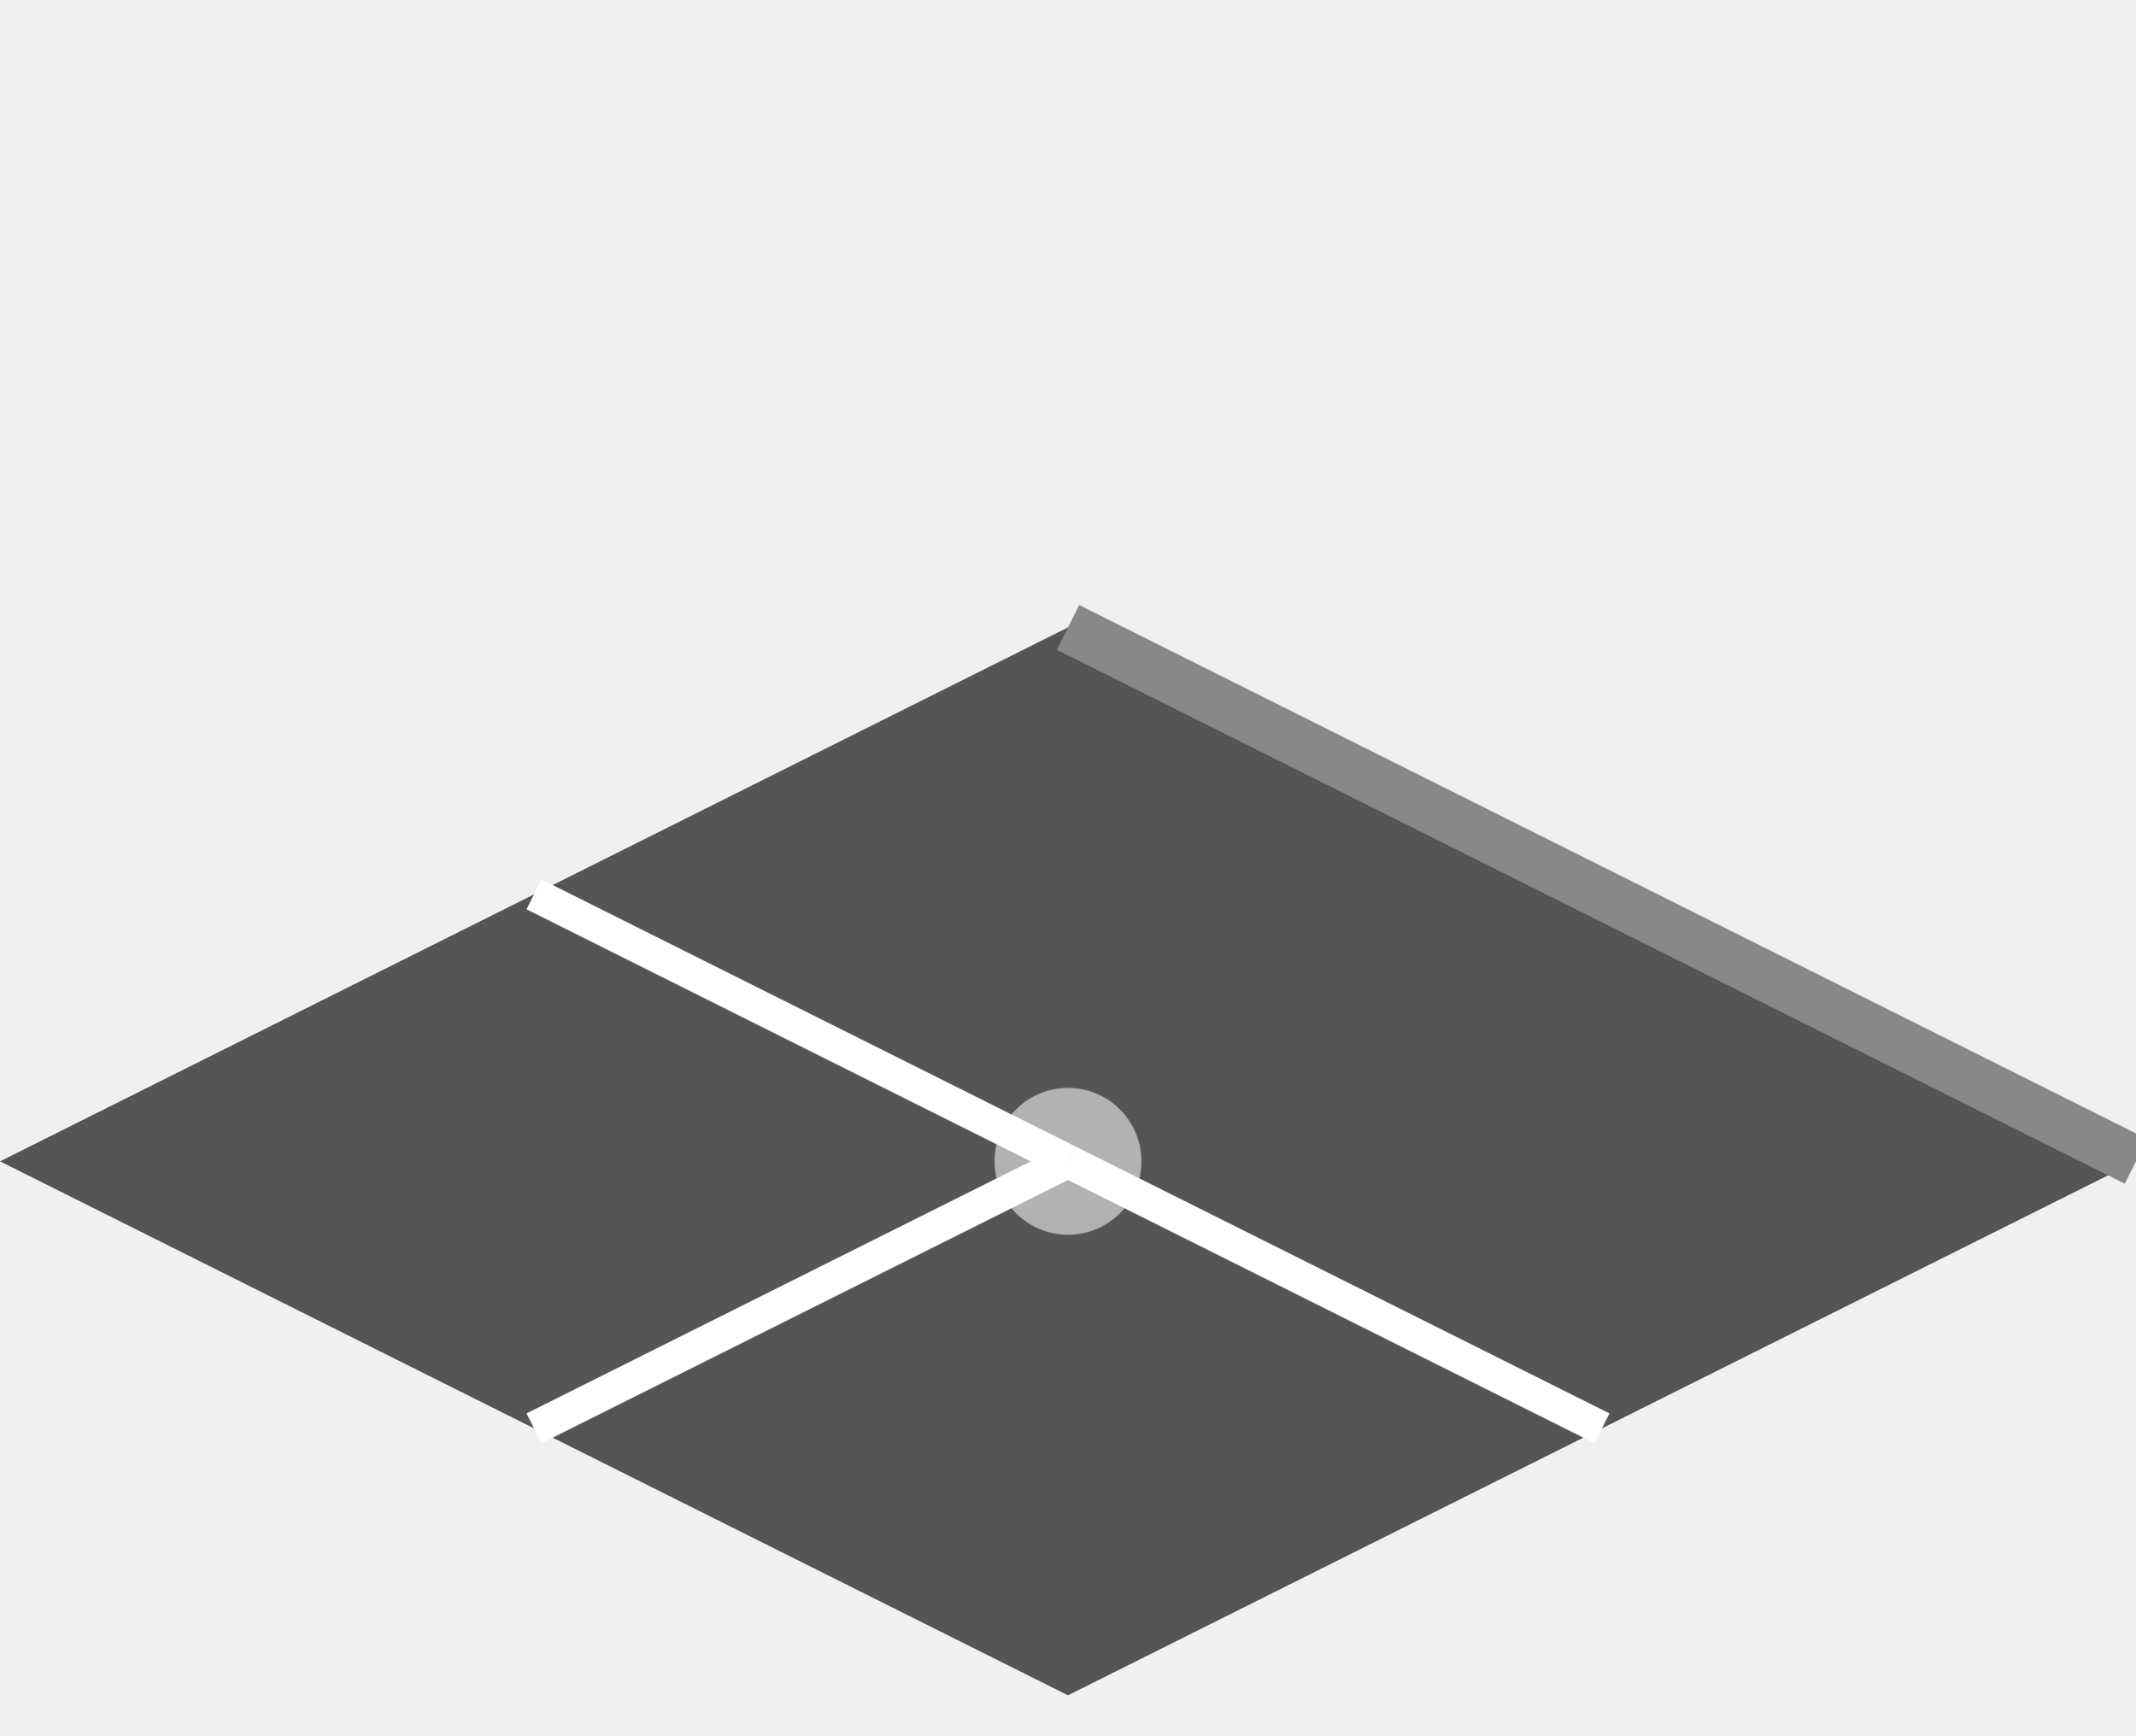
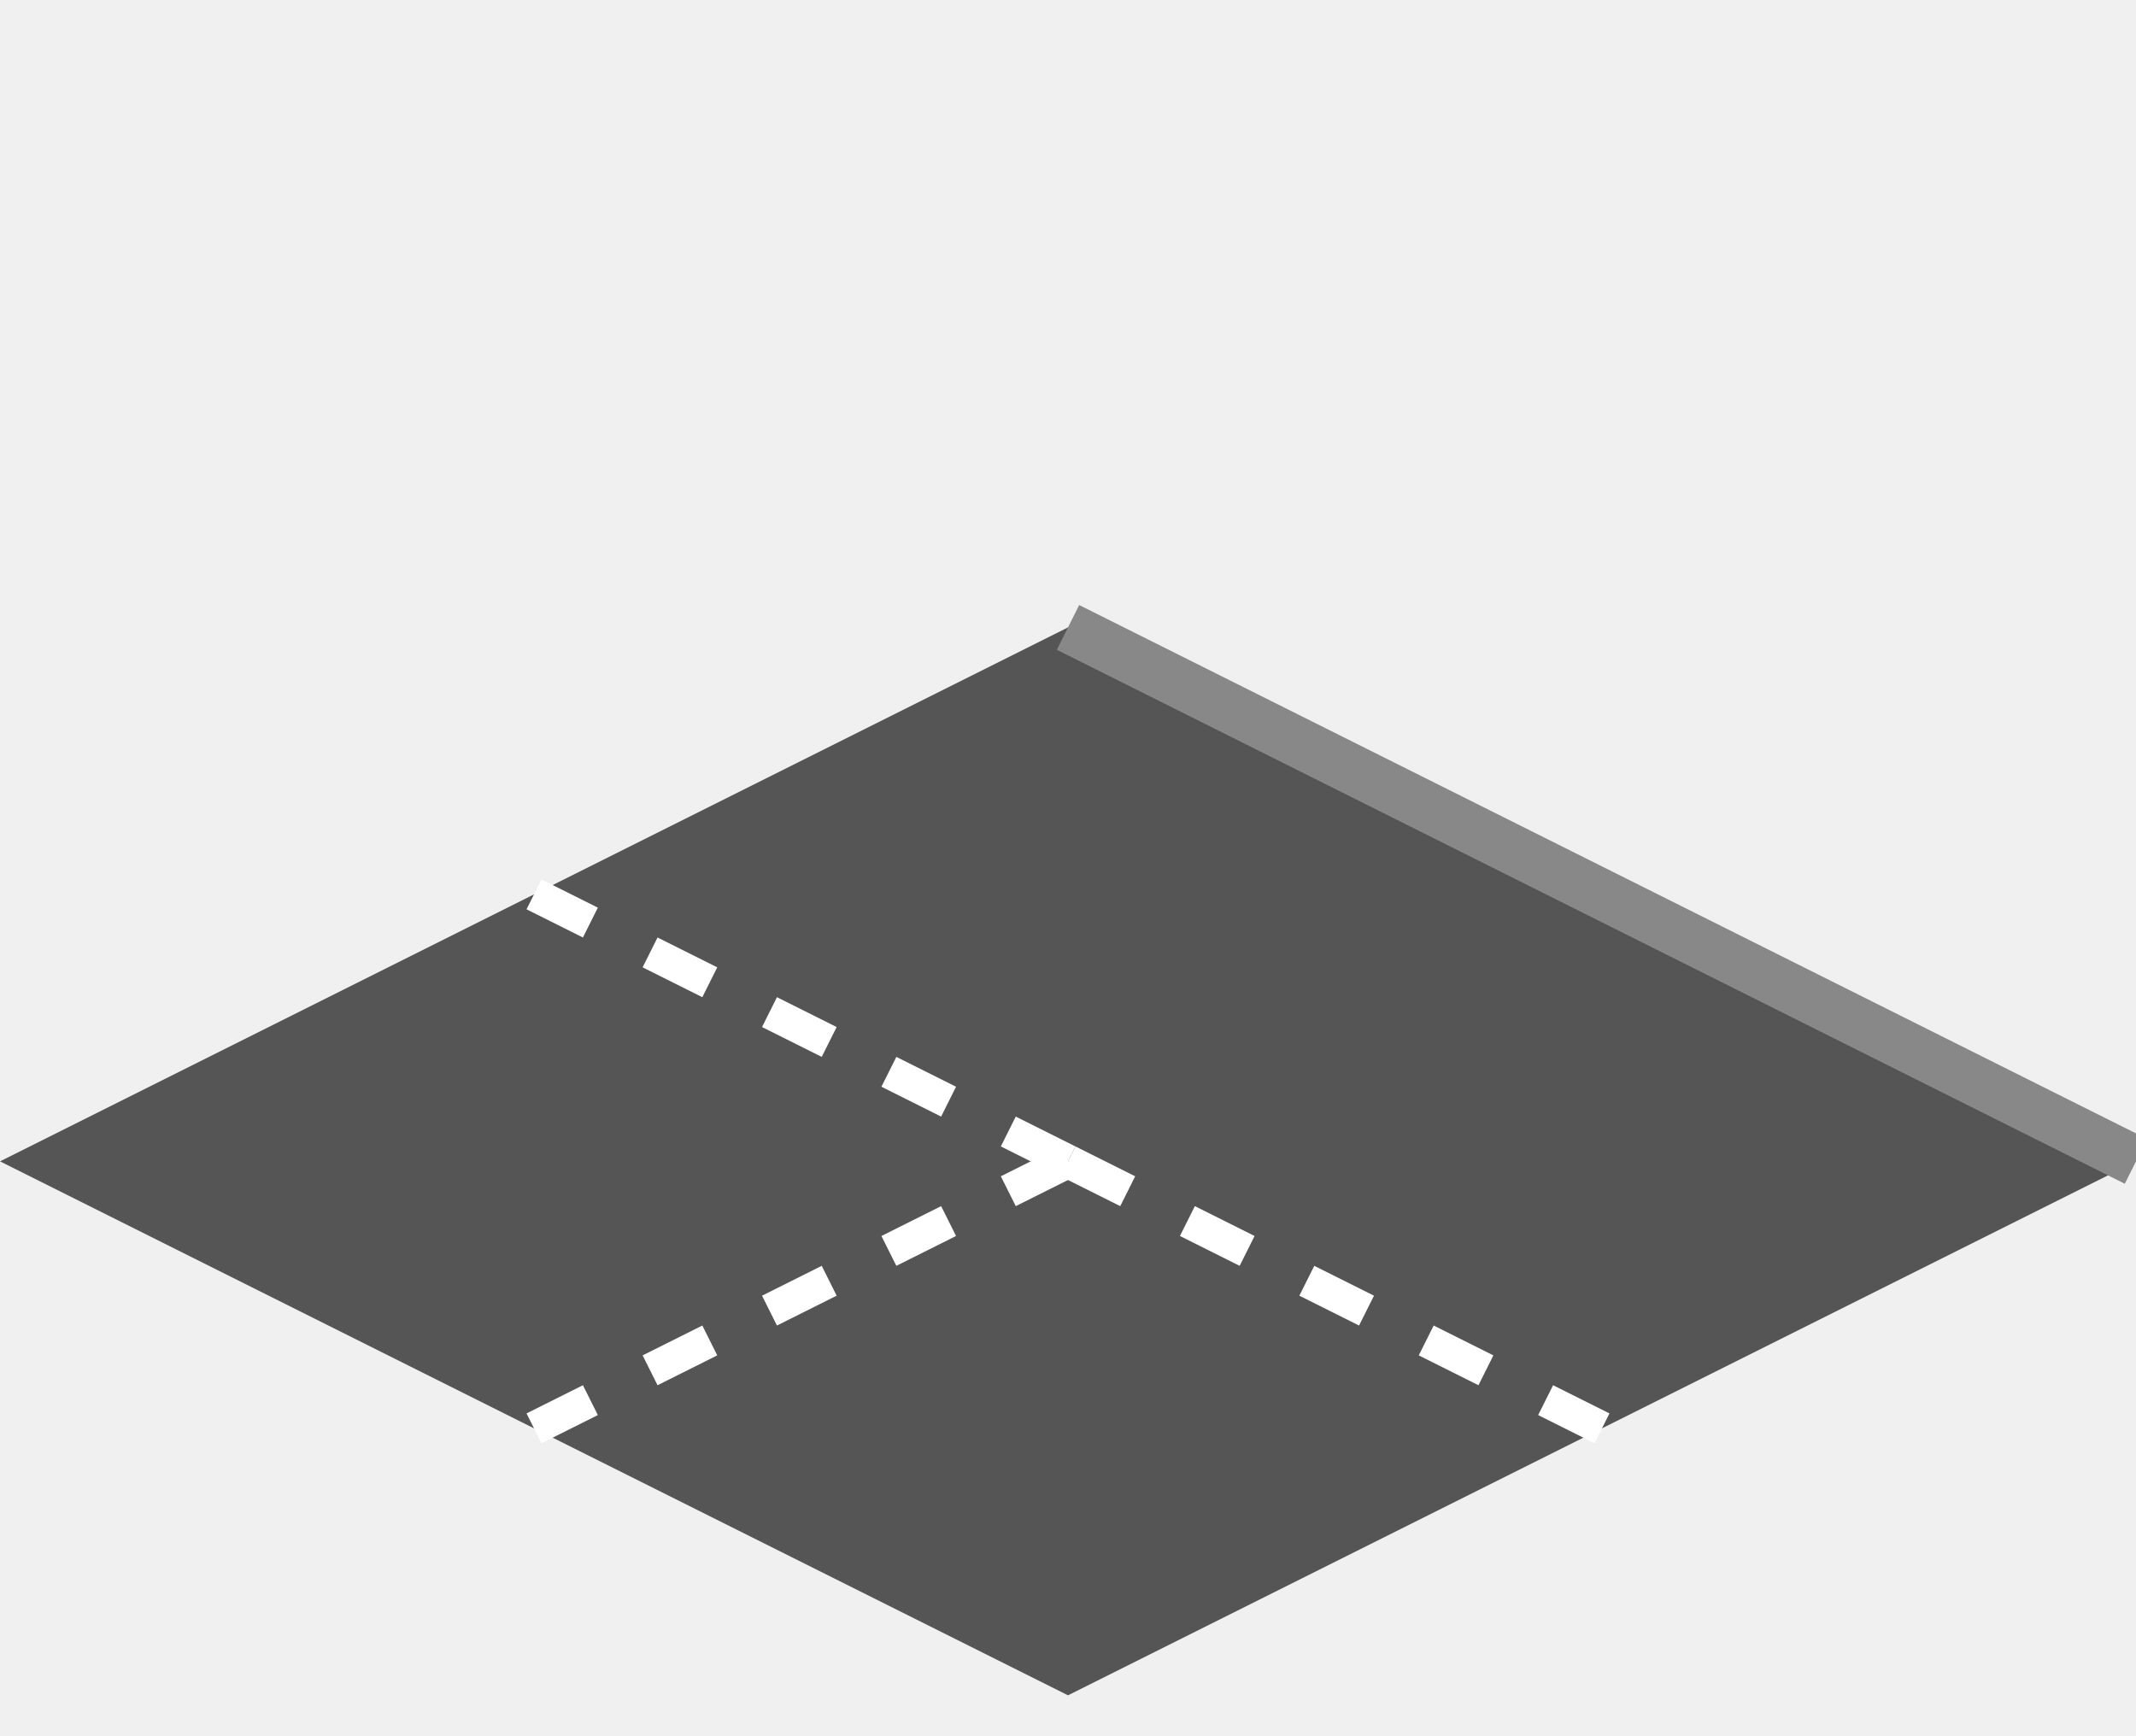
<svg xmlns="http://www.w3.org/2000/svg" version="1.1" width="128" height="104">
  <defs />
  <g>
    <path fill="#555" stroke="none" paint-order="stroke fill markers" d=" M 64 37.6 L 128 69.6 L 64 101.6 L 0 69.6 Z" />
    <path fill="none" stroke="#888" paint-order="fill stroke markers" d=" M 64 37.6 L 128 69.6" stroke-miterlimit="10" stroke-width="3" />
-     <path fill="none" stroke="#fff" paint-order="fill stroke markers" d=" M 64 69.6 L 96 85.6" stroke-miterlimit="10" stroke-width="2" />
-     <path fill="none" stroke="#fff" paint-order="fill stroke markers" d=" M 64 69.6 L 32 85.6" stroke-miterlimit="10" stroke-width="2" />
-     <path fill="none" stroke="#fff" paint-order="fill stroke markers" d=" M 64 69.6 L 32 53.6" stroke-miterlimit="10" stroke-width="2" />
-     <path fill="rgb(255,255,255)" stroke="none" paint-order="stroke fill markers" d=" M 68.4 69.6 A 4.4 4.4 0 1 1 68.4 69.596" fill-opacity="0.55" />
+     <path fill="none" stroke="#fff" paint-order="fill stroke markers" d=" M 64 69.6 L 96 85.6" stroke-miterlimit="10" stroke-width="2" stroke-dasharray="4" />
+     <path fill="none" stroke="#fff" paint-order="fill stroke markers" d=" M 64 69.6 L 32 85.6" stroke-miterlimit="10" stroke-width="2" stroke-dasharray="4" />
+     <path fill="none" stroke="#fff" paint-order="fill stroke markers" d=" M 64 69.6 L 32 53.6" stroke-miterlimit="10" stroke-width="2" stroke-dasharray="4" />
  </g>
</svg>
